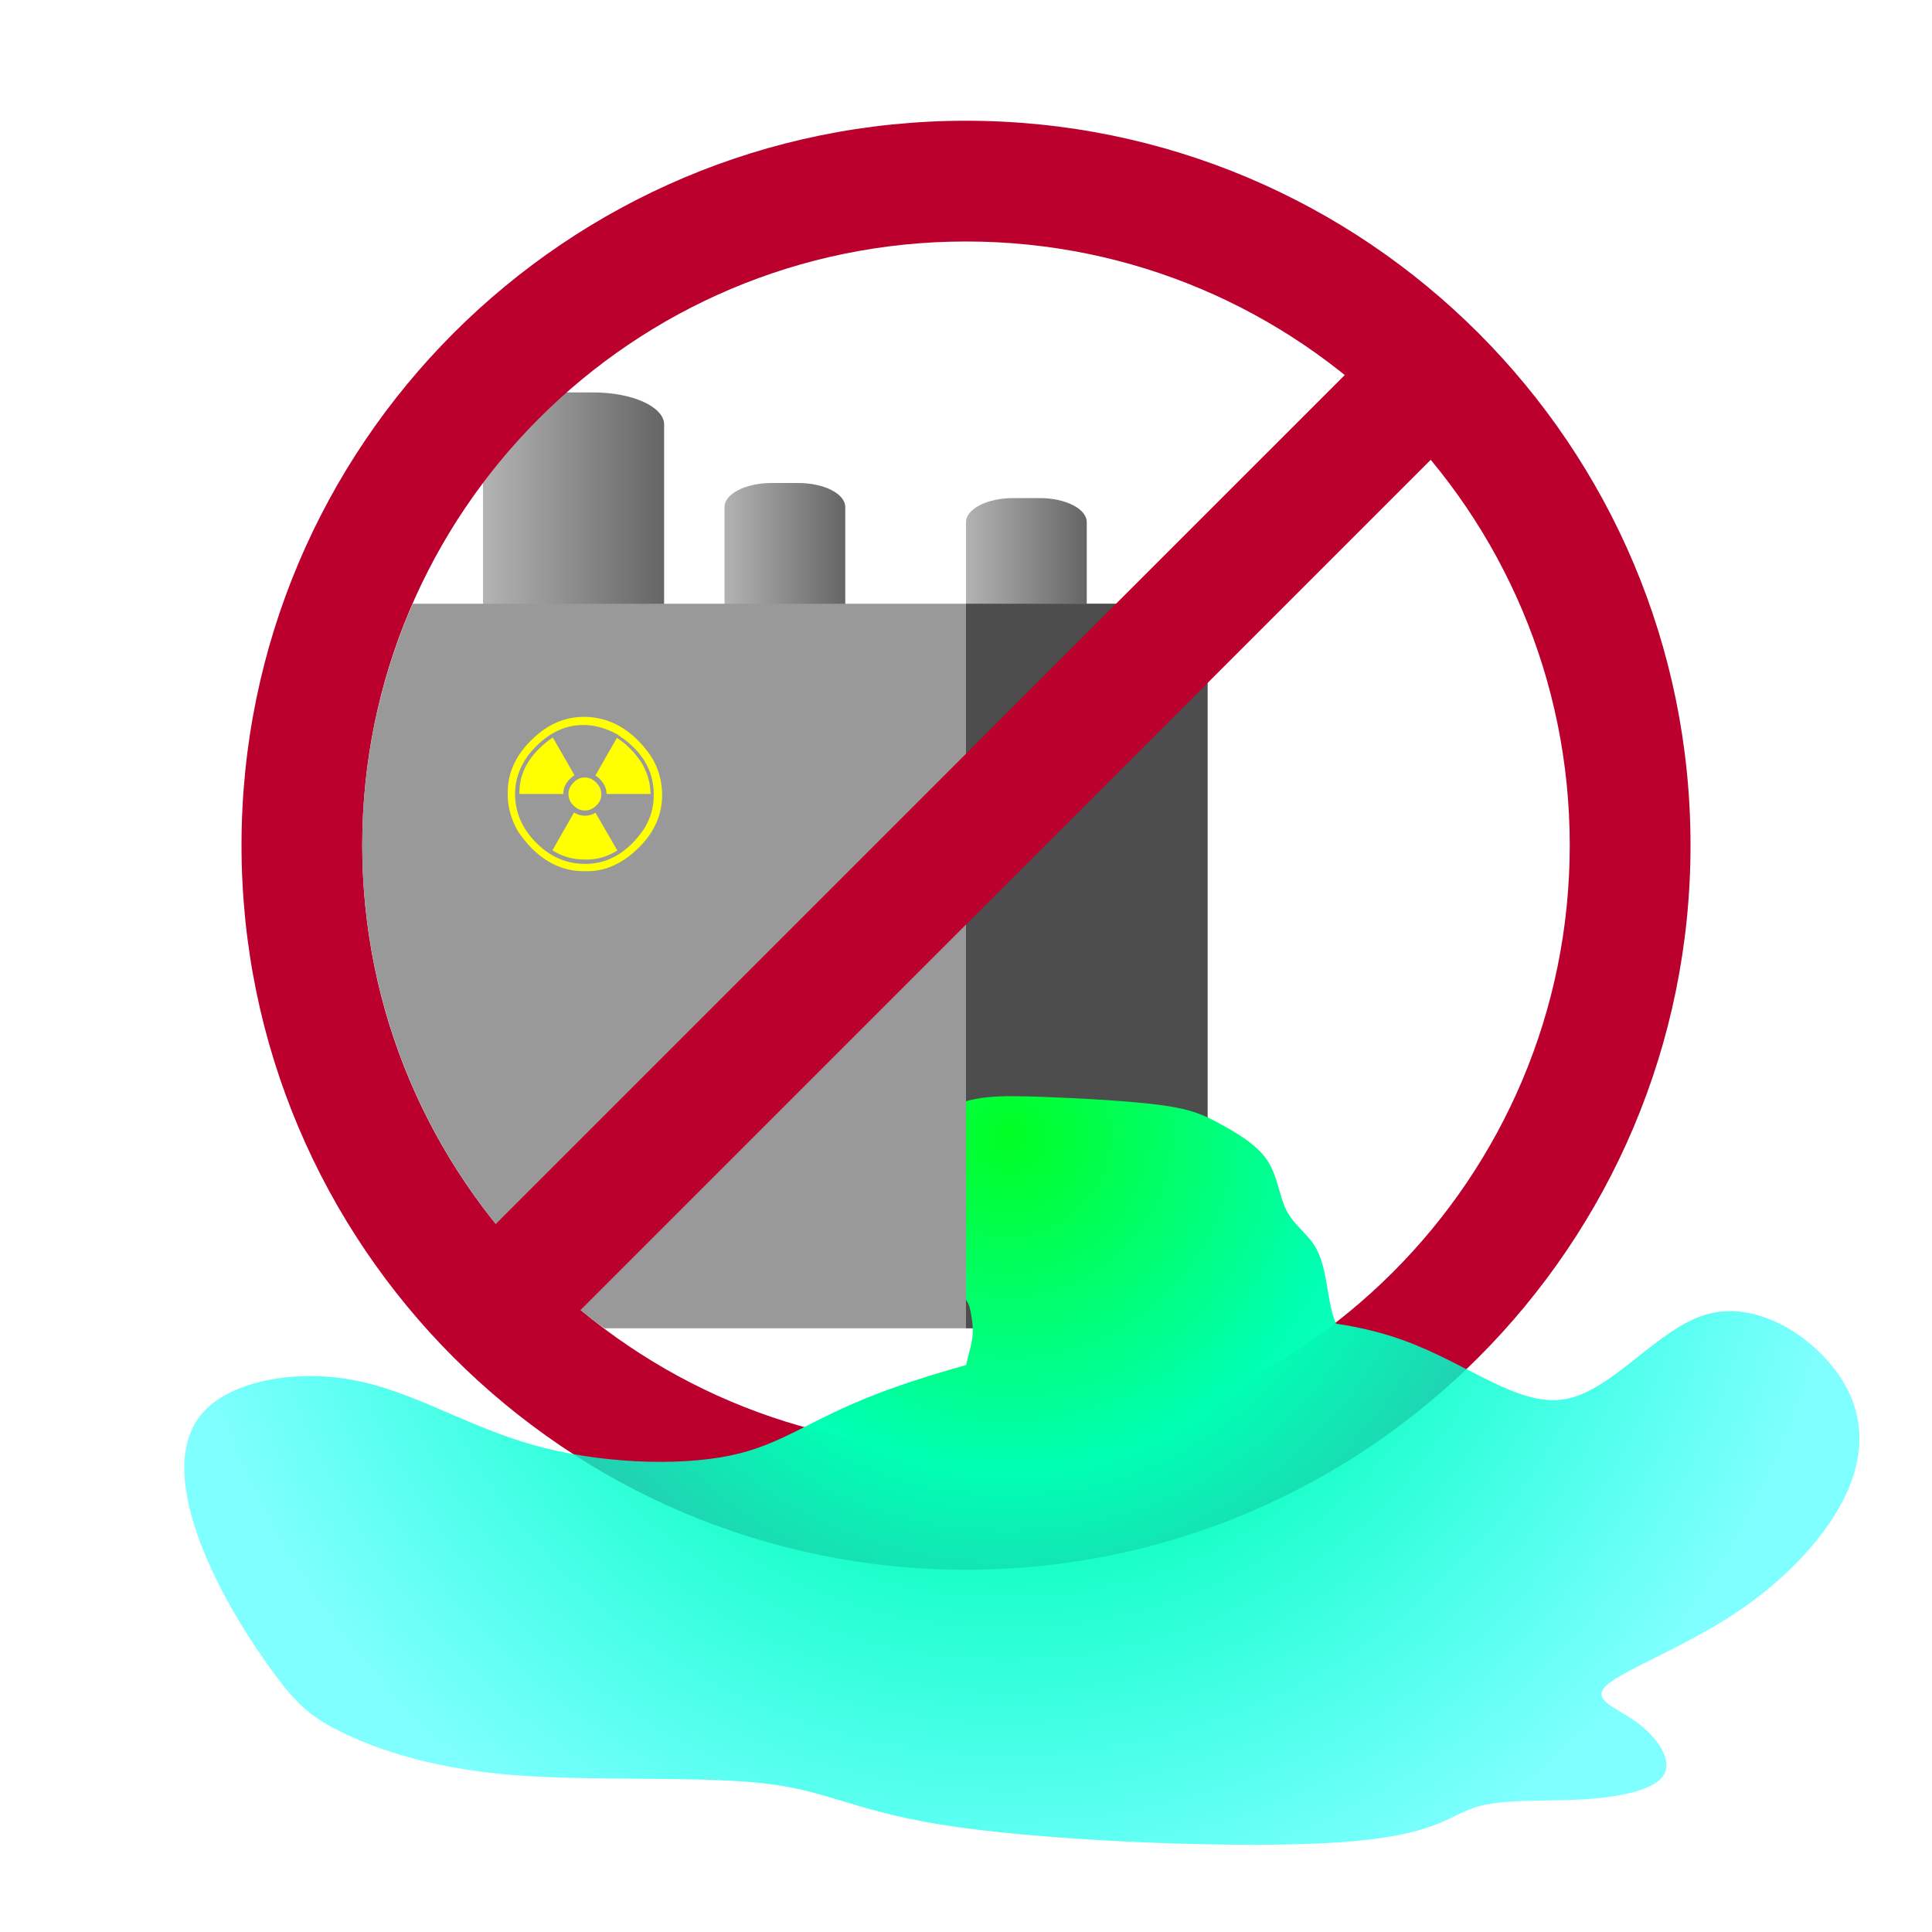
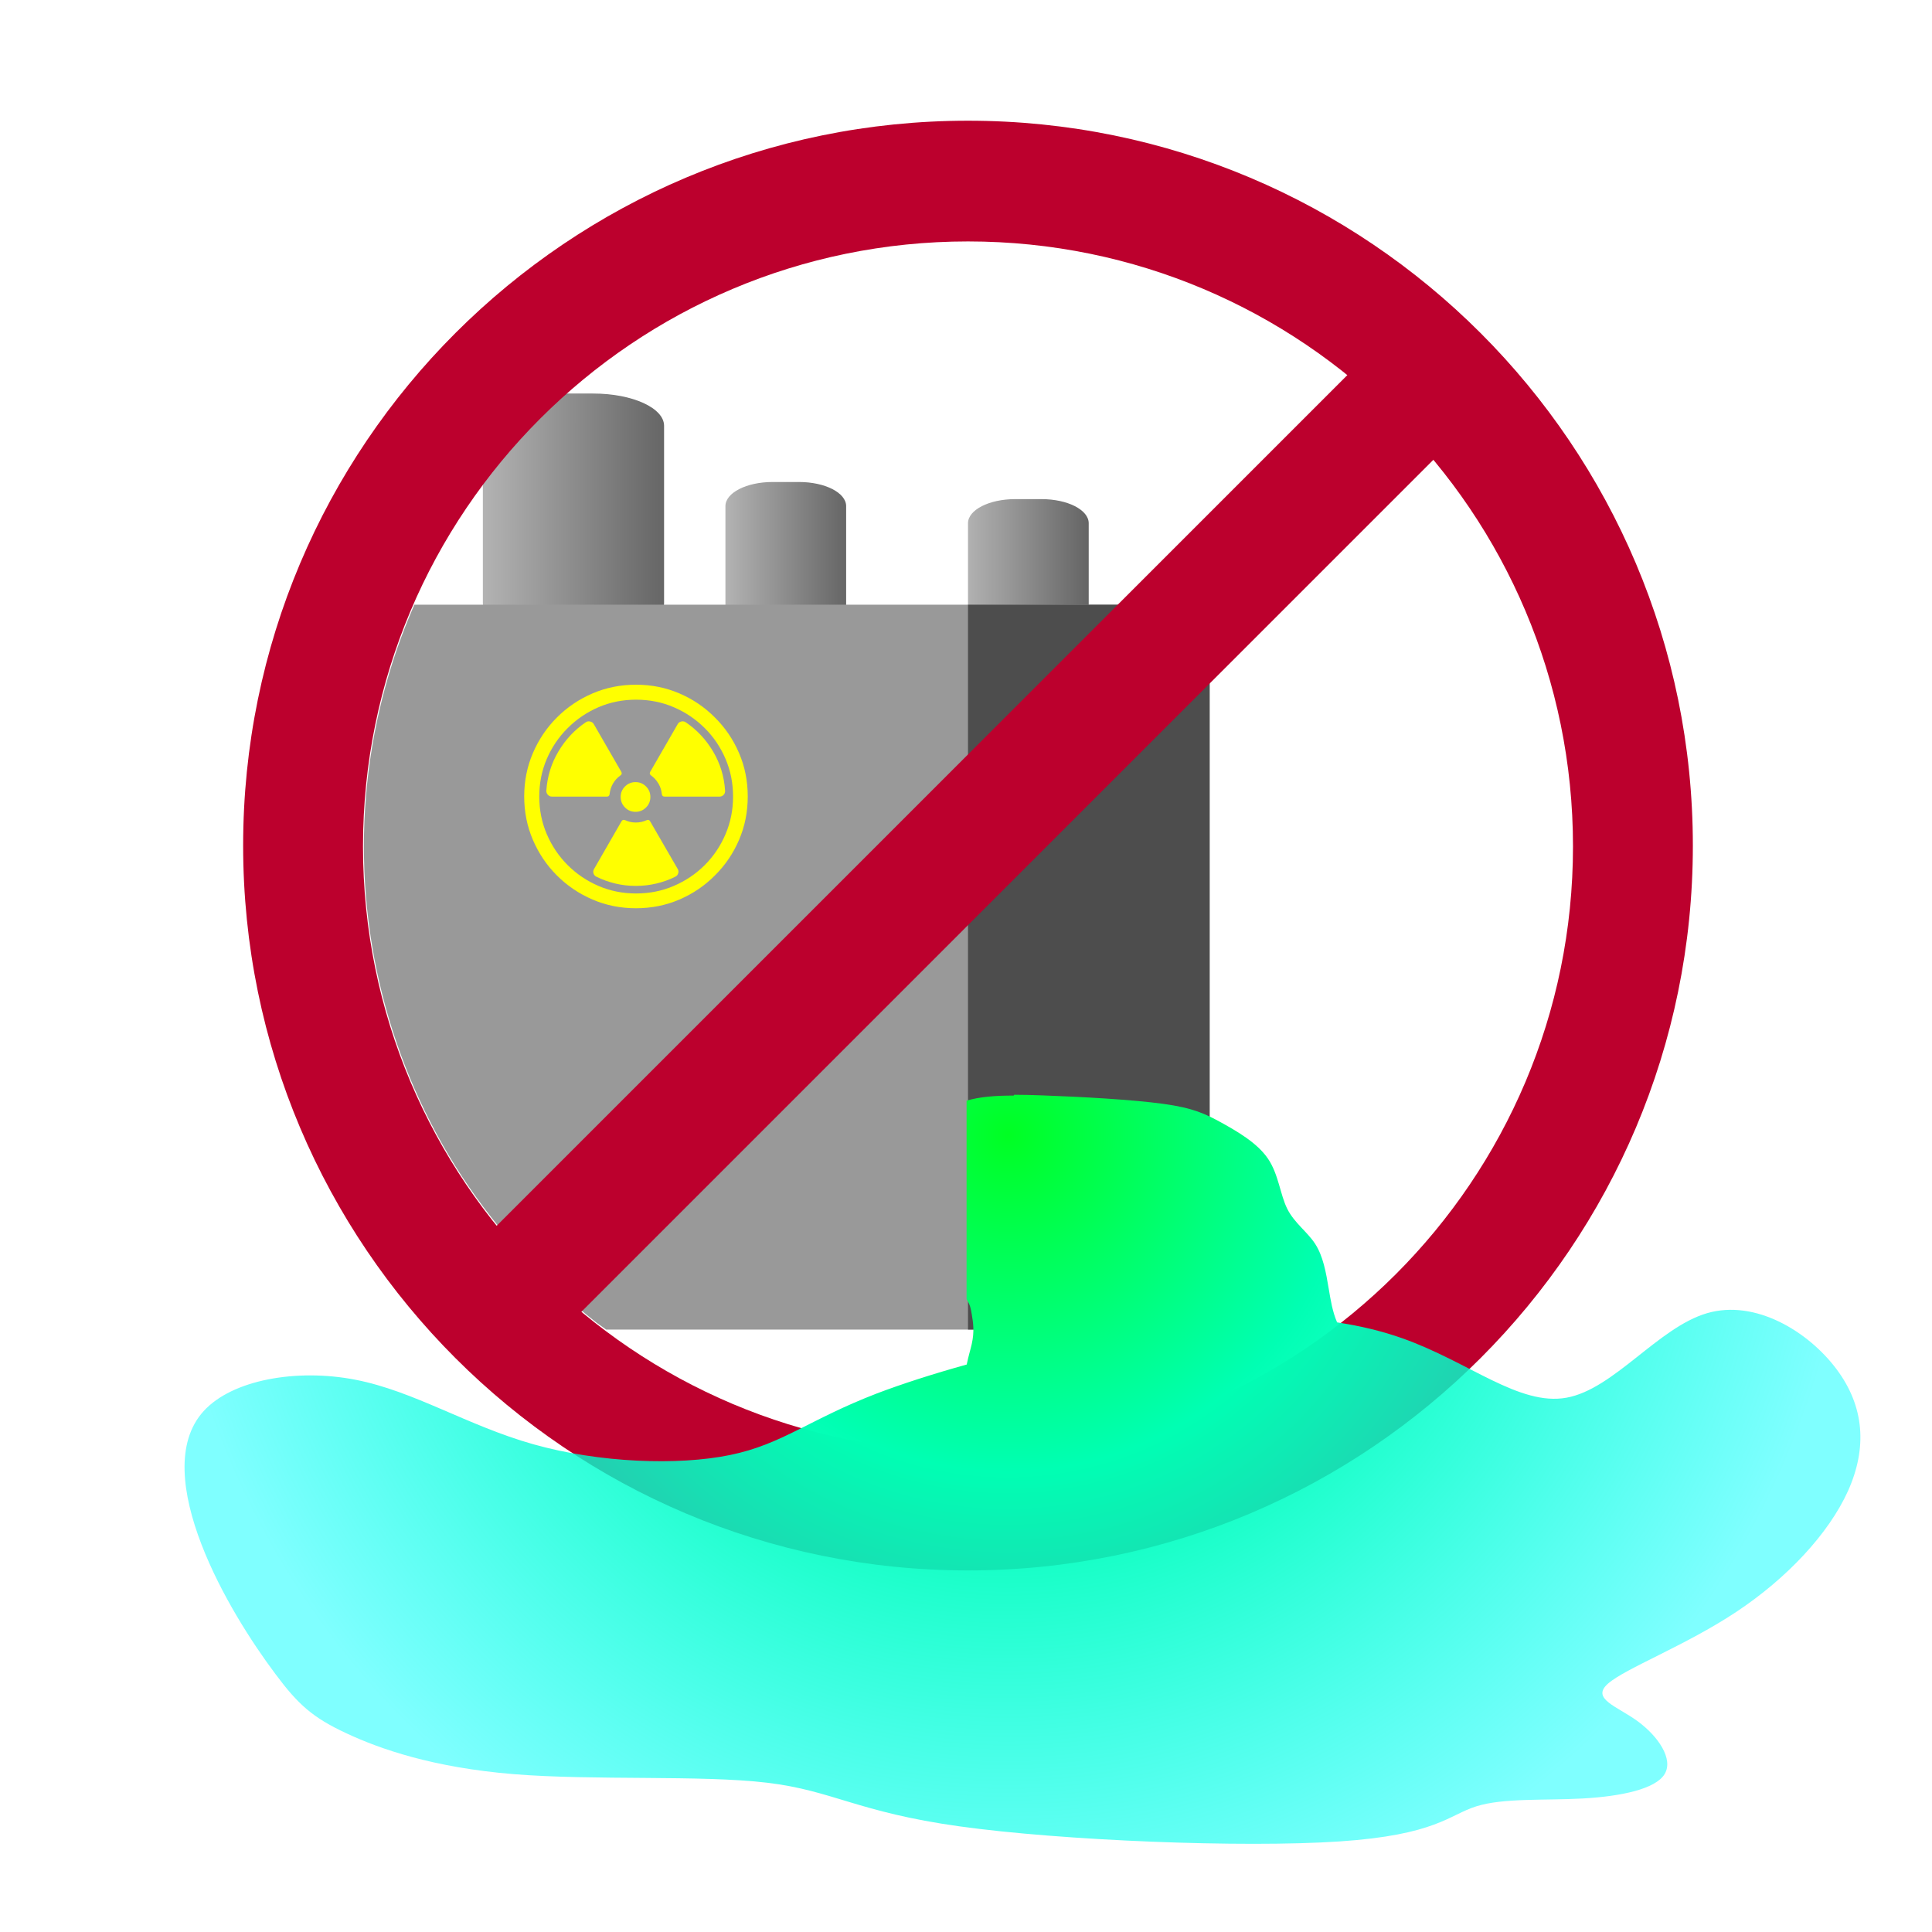
- <svg xmlns="http://www.w3.org/2000/svg" xmlns:xlink="http://www.w3.org/1999/xlink" width="256" height="256" viewBox="0 0 67.733 67.733" version="1.1" id="svg5">
-   <defs id="defs2">
+ <svg xmlns="http://www.w3.org/2000/svg" xmlns:xlink="http://www.w3.org/1999/xlink" width="256" height="256" version="1.1" viewBox="0 0 67.7 67.7">
+   <defs>
    <linearGradient id="linearGradient1187">
-       <stop style="stop-color:#b3b3b3;stop-opacity:1;" offset="0" id="stop1183" />
-       <stop style="stop-color:#656565;stop-opacity:1;" offset="1" id="stop1185" />
+       <stop stop-color="#b3b3b3" offset="0" />
+       <stop stop-color="#656565" offset="1" />
    </linearGradient>
-     <linearGradient id="linearGradient1756">
-       <stop style="stop-color:#00ff23;stop-opacity:1;" offset="0" id="stop1752" />
-       <stop style="stop-color:#00ffb3;stop-opacity:1;" offset="0.401" id="stop1824" />
-       <stop style="stop-color:#00ffff;stop-opacity:0.5;" offset="1" id="stop1754" />
-     </linearGradient>
-     <rect x="-60.926" y="-31.886" width="70.517" height="64.873" id="rect1346" />
-     <radialGradient xlink:href="#linearGradient1756" id="radialGradient1826" cx="29.817" cy="46.654" fx="29.817" fy="46.654" r="29.365" gradientTransform="matrix(0.1476023,0.9890468,-1.000423,0.1493,78.73143,6.252694)" gradientUnits="userSpaceOnUse" />
-     <linearGradient xlink:href="#linearGradient1187" id="linearGradient1189" x1="18.018" y1="24.074" x2="24.368" y2="24.074" gradientUnits="userSpaceOnUse" gradientTransform="translate(0,-3.175001)" />
-     <linearGradient xlink:href="#linearGradient1187" id="linearGradient1224" gradientUnits="userSpaceOnUse" x1="18.018" y1="24.074" x2="24.368" y2="24.074" gradientTransform="matrix(0.6666667,0,0,0.75,14.47274,4.960276)" />
-     <linearGradient xlink:href="#linearGradient1187" id="linearGradient1260" gradientUnits="userSpaceOnUse" gradientTransform="matrix(0.6666667,0,0,0.75,22.93941,5.489441)" x1="18.018" y1="24.074" x2="24.368" y2="24.074" />
+     <radialGradient id="radialGradient1826" cx="29.8" cy="46.7" r="29.4" gradientTransform="matrix(.148 .989 -1 .149 78.7 6.25)" gradientUnits="userSpaceOnUse">
+       <stop stop-color="#00ff23" offset="0" />
+       <stop stop-color="#00ffb3" offset=".401" />
+       <stop stop-color="#0ff" stop-opacity=".5" offset="1" />
+     </radialGradient>
+     <linearGradient id="linearGradient1189" x1="18" x2="24.4" y1="24.1" y2="24.1" gradientTransform="translate(0 -3.18)" gradientUnits="userSpaceOnUse" xlink:href="#linearGradient1187" />
+     <linearGradient id="linearGradient1224" x1="18" x2="24.4" y1="24.1" y2="24.1" gradientTransform="matrix(.667 0 0 .75 14.5 4.96)" gradientUnits="userSpaceOnUse" xlink:href="#linearGradient1187" />
+     <linearGradient id="linearGradient1260" x1="18" x2="24.4" y1="24.1" y2="24.1" gradientTransform="matrix(.667 0 0 .75 22.9 5.49)" gradientUnits="userSpaceOnUse" xlink:href="#linearGradient1187" />
  </defs>
-   <g id="layer1" transform="translate(-1.084902,-2.907782)" style="display:inline">
-     <rect style="display:inline;fill:url(#linearGradient1189);fill-opacity:1;stroke-width:0.236" id="rect411" width="6.35" height="8.467" x="18.018" y="16.666" rx="2.478" ry="1.126" />
-     <rect style="display:inline;fill:url(#linearGradient1224);fill-opacity:1;stroke-width:0.167" id="rect411-7" width="4.233" height="6.35" x="26.485" y="19.841" rx="1.652" ry="0.845" />
-     <rect style="display:inline;fill:url(#linearGradient1260);fill-opacity:1;stroke-width:0.167" id="rect411-7-0" width="4.233" height="6.35" x="34.952" y="20.37" rx="1.652" ry="0.845" />
-     <path id="path416" style="display:inline;fill:#bc002d;fill-opacity:1;stroke-width:0.265" d="m 34.952,7.141 a 25.4,25.4 0 0 0 -25.4,25.4 25.4,25.4 0 0 0 25.4,25.4 25.4,25.4 0 0 0 25.4,-25.4 25.4,25.4 0 0 0 -25.4,-25.4 z m 0,4.233 A 21.167,21.167 0 0 1 56.118,32.541 21.167,21.167 0 0 1 34.952,53.708 21.167,21.167 0 0 1 13.785,32.541 21.167,21.167 0 0 1 34.952,11.374 Z" />
-     <path id="rect1086" style="display:inline;fill:#999999;fill-opacity:1;stroke-width:0.265" d="m 15.554,24.074 a 21.167,21.167 0 0 0 -0.622,1.594 21.167,21.167 0 0 0 -0.499,1.677 21.167,21.167 0 0 0 -0.359,1.712 21.167,21.167 0 0 0 -0.217,1.736 21.167,21.167 0 0 0 -0.072,1.748 21.167,21.167 0 0 0 0.072,1.748 21.167,21.167 0 0 0 0.217,1.736 21.167,21.167 0 0 0 0.359,1.712 21.167,21.167 0 0 0 0.499,1.677 21.167,21.167 0 0 0 0.636,1.629 21.167,21.167 0 0 0 0.768,1.572 21.167,21.167 0 0 0 0.896,1.503 21.167,21.167 0 0 0 1.016,1.424 21.167,21.167 0 0 0 1.131,1.335 21.167,21.167 0 0 0 1.237,1.237 21.167,21.167 0 0 0 1.335,1.131 21.167,21.167 0 0 0 0.322,0.23 h 21.145 v -25.4 z" />
-     <rect style="display:inline;fill:#4d4d4d;fill-opacity:1;stroke-width:0.132" id="rect1086-8" width="8.467" height="25.4" x="34.952" y="24.074" />
-     <rect style="display:inline;fill:#bc002d;fill-opacity:1;stroke-width:0.265" id="rect379" width="4.233" height="43.127" x="45.457" y="-23.259" transform="rotate(45)" />
-     <text xml:space="preserve" transform="matrix(0.2645833,0,0,0.2645833,34.38999,35.19181)" id="text1344" style="font-size:28px;font-family:'Smiley Sans';-inkscape-font-specification:'Smiley Sans';white-space:pre;shape-inside:url(#rect1346);fill:#ffff00;fill-opacity:1">
-       <tspan x="-60.926" y="-6.579" id="tspan796">☢️</tspan>
-     </text>
-     <path id="path1573" style="fill:url(#radialGradient1826);fill-opacity:1;stroke-width:0.265" d="m 36.604,41.337 c -0.64,0 -1.188,0.042 -1.653,0.179 v 6.958 c 0.125,0.182 0.153,0.35 0.181,0.519 0.05,0.301 0.1,0.603 0,1.055 -0.044,0.197 -0.116,0.423 -0.176,0.717 -1.181,0.328 -2.26,0.676 -3.138,1.015 -2.411,0.929 -3.315,1.783 -5.147,2.16 -1.833,0.377 -4.594,0.276 -6.904,-0.377 -2.31,-0.653 -4.168,-1.858 -6.227,-2.26 -2.059,-0.402 -4.319,-1.19e-4 -5.324,1.105 -1.004,1.105 -0.753,2.913 -0.075,4.671 0.678,1.758 1.783,3.465 2.586,4.544 0.804,1.08 1.305,1.532 2.486,2.084 1.18,0.552 3.038,1.205 5.85,1.431 2.812,0.226 6.578,0.025 8.888,0.301 2.31,0.276 3.164,1.03 6.755,1.532 3.591,0.502 9.918,0.754 13.307,0.528 3.39,-0.226 3.842,-0.929 4.796,-1.23 0.954,-0.301 2.411,-0.201 3.741,-0.276 1.331,-0.075 2.536,-0.327 2.862,-0.854 0.326,-0.527 -0.226,-1.33 -0.954,-1.858 -0.728,-0.527 -1.632,-0.779 -1.03,-1.306 0.603,-0.527 2.712,-1.331 4.494,-2.511 1.783,-1.18 3.239,-2.737 3.917,-4.243 0.678,-1.506 0.578,-2.963 -0.402,-4.268 -0.979,-1.306 -2.837,-2.461 -4.545,-1.959 -1.708,0.502 -3.264,2.661 -4.921,2.963 -1.657,0.301 -3.414,-1.255 -5.75,-2.084 -0.712,-0.253 -1.478,-0.437 -2.295,-0.559 -0.161,-0.371 -0.227,-0.783 -0.292,-1.174 -0.1,-0.603 -0.2,-1.155 -0.476,-1.582 -0.276,-0.427 -0.728,-0.728 -0.979,-1.23 -0.251,-0.502 -0.302,-1.205 -0.678,-1.758 -0.376,-0.552 -1.08,-0.954 -1.632,-1.256 -0.552,-0.301 -0.974,-0.512 -2.044,-0.658 -1.07,-0.146 -2.828,-0.246 -4.234,-0.296 -0.352,-0.013 -0.681,-0.022 -0.989,-0.022 z" />
+   <g transform="translate(-1.08 -2.91)">
+     <g>
+       <rect x="18" y="16.7" width="6.35" height="8.47" rx="2.48" ry="1.13" fill="url(#linearGradient1189)" stroke-width=".236" />
+       <rect x="26.5" y="19.8" width="4.23" height="6.35" rx="1.65" ry=".845" fill="url(#linearGradient1224)" stroke-width=".167" />
+       <rect x="35" y="20.4" width="4.23" height="6.35" rx="1.65" ry=".845" fill="url(#linearGradient1260)" stroke-width=".167" />
+       <path d="m35 7.14a25.4 25.4 0 0 0-25.4 25.4 25.4 25.4 0 0 0 25.4 25.4 25.4 25.4 0 0 0 25.4-25.4 25.4 25.4 0 0 0-25.4-25.4zm0 4.23a21.2 21.2 0 0 1 21.2 21.2 21.2 21.2 0 0 1-21.2 21.2 21.2 21.2 0 0 1-21.2-21.2 21.2 21.2 0 0 1 21.2-21.2z" fill="#bc002d" stroke-width=".265" />
+       <path d="m15.6 24.1a21.2 21.2 0 0 0-0.622 1.59 21.2 21.2 0 0 0-0.499 1.68 21.2 21.2 0 0 0-0.359 1.71 21.2 21.2 0 0 0-0.217 1.74 21.2 21.2 0 0 0-0.072 1.75 21.2 21.2 0 0 0 0.072 1.75 21.2 21.2 0 0 0 0.217 1.74 21.2 21.2 0 0 0 0.359 1.71 21.2 21.2 0 0 0 0.499 1.68 21.2 21.2 0 0 0 0.636 1.63 21.2 21.2 0 0 0 0.768 1.57 21.2 21.2 0 0 0 0.896 1.5 21.2 21.2 0 0 0 1.02 1.42 21.2 21.2 0 0 0 1.13 1.33 21.2 21.2 0 0 0 1.24 1.24 21.2 21.2 0 0 0 1.33 1.13 21.2 21.2 0 0 0 0.322 0.23h21.1v-25.4z" fill="#999" stroke-width=".265" />
+       <rect x="35" y="24.1" width="8.47" height="25.4" fill="#4d4d4d" stroke-width=".132" />
+       <rect transform="rotate(45)" x="45.5" y="-23.3" width="4.23" height="43.1" fill="#bc002d" stroke-width=".265" />
+     </g>
+     <g transform="matrix(.265 0 0 .265 34.4 35.2)" fill="#ff0" style="shape-inside:url(#rect1346);white-space:pre" aria-label="☢️">
+       <path d="m-41.7-14.5q-0.82 0-1.39-0.574t-0.574-1.39q0-0.82 0.574-1.39 0.574-0.574 1.39-0.574 0.82 0 1.39 0.574 0.574 0.574 0.574 1.39 0 0.82-0.574 1.39-0.574 0.574-1.39 0.574zm-5.52-11.6q-0.164-0.273-0.479-0.342-0.314-0.082-0.574 0.096-2.21 1.49-3.62 3.86-1.41 2.37-1.6 5.18-0.014 0.328 0.205 0.561 0.219 0.232 0.533 0.232h7.26q0.342 0 0.369-0.342 0.082-0.752 0.451-1.39 0.383-0.643 0.984-1.07 0.273-0.191 0.109-0.479zm11.1 0q0.15-0.273 0.465-0.342 0.314-0.082 0.588 0.096 2.21 1.49 3.62 3.86 1.41 2.37 1.59 5.18 0.027 0.328-0.191 0.561-0.219 0.232-0.547 0.232h-7.26q-0.328 0-0.369-0.342-0.068-0.752-0.451-1.39-0.383-0.643-0.971-1.07-0.273-0.191-0.109-0.479zm-4.1 12.7q-0.684 0.314-1.44 0.314t-1.42-0.314q-0.314-0.137-0.479 0.164l-3.62 6.29q-0.164 0.273-0.082 0.574 0.096 0.314 0.383 0.451 1.19 0.588 2.5 0.902 1.31 0.314 2.72 0.314t2.72-0.314q1.33-0.314 2.5-0.902 0.287-0.137 0.383-0.451 0.096-0.301-0.068-0.574l-3.64-6.29q-0.164-0.301-0.465-0.164zm-16.2-3.13q0 3.06 1.15 5.74 1.15 2.68 3.17 4.7 2.04 2.04 4.72 3.19 2.68 1.15 5.74 1.15t5.74-1.15q2.68-1.15 4.7-3.19 2.04-2.02 3.19-4.7 1.15-2.68 1.15-5.74t-1.15-5.74q-1.15-2.68-3.19-4.7-2.02-2.04-4.7-3.19-2.68-1.15-5.74-1.15t-5.74 1.15q-2.68 1.15-4.72 3.19-2.02 2.02-3.17 4.7-1.15 2.68-1.15 5.74zm14.8-12.8q2.65 0 4.98 0.998 2.32 0.998 4.09 2.76 1.76 1.75 2.75 4.07 0.998 2.32 0.998 4.98t-0.998 4.98q-0.984 2.32-2.75 4.09-1.76 1.75-4.09 2.75-2.32 0.998-4.98 0.998t-4.98-0.998q-2.31-0.998-4.07-2.75-1.76-1.76-2.76-4.09-0.998-2.32-0.998-4.98t0.998-4.98q0.998-2.32 2.76-4.07 1.76-1.76 4.07-2.76 2.32-0.998 4.98-0.998z" />
+     </g>
+     <path d="m36.6 41.3c-0.64 0-1.19 0.042-1.65 0.179v6.96c0.125 0.182 0.153 0.35 0.181 0.519 0.05 0.301 0.1 0.603 0 1.05-0.044 0.197-0.116 0.423-0.176 0.717-1.18 0.328-2.26 0.676-3.14 1.01-2.41 0.929-3.31 1.78-5.15 2.16-1.83 0.377-4.59 0.276-6.9-0.377-2.31-0.653-4.17-1.86-6.23-2.26s-4.32-1.19e-4 -5.32 1.1c-1 1.1-0.753 2.91-0.075 4.67 0.678 1.76 1.78 3.46 2.59 4.54 0.804 1.08 1.31 1.53 2.49 2.08 1.18 0.552 3.04 1.2 5.85 1.43s6.58 0.025 8.89 0.301c2.31 0.276 3.16 1.03 6.75 1.53s9.92 0.754 13.3 0.528c3.39-0.226 3.84-0.929 4.8-1.23 0.954-0.301 2.41-0.201 3.74-0.276 1.33-0.075 2.54-0.327 2.86-0.854s-0.226-1.33-0.954-1.86c-0.728-0.527-1.63-0.779-1.03-1.31s2.71-1.33 4.49-2.51 3.24-2.74 3.92-4.24c0.678-1.51 0.578-2.96-0.402-4.27-0.979-1.31-2.84-2.46-4.54-1.96-1.71 0.502-3.26 2.66-4.92 2.96s-3.41-1.25-5.75-2.08c-0.712-0.253-1.48-0.437-2.29-0.559-0.161-0.371-0.227-0.783-0.292-1.17-0.1-0.603-0.2-1.15-0.476-1.58-0.276-0.427-0.728-0.728-0.979-1.23-0.251-0.502-0.302-1.21-0.678-1.76-0.376-0.552-1.08-0.954-1.63-1.26-0.552-0.301-0.974-0.512-2.04-0.658s-2.83-0.246-4.23-0.296c-0.352-0.013-0.681-0.022-0.989-0.022z" fill="url(#radialGradient1826)" stroke-width=".265" />
  </g>
</svg>
